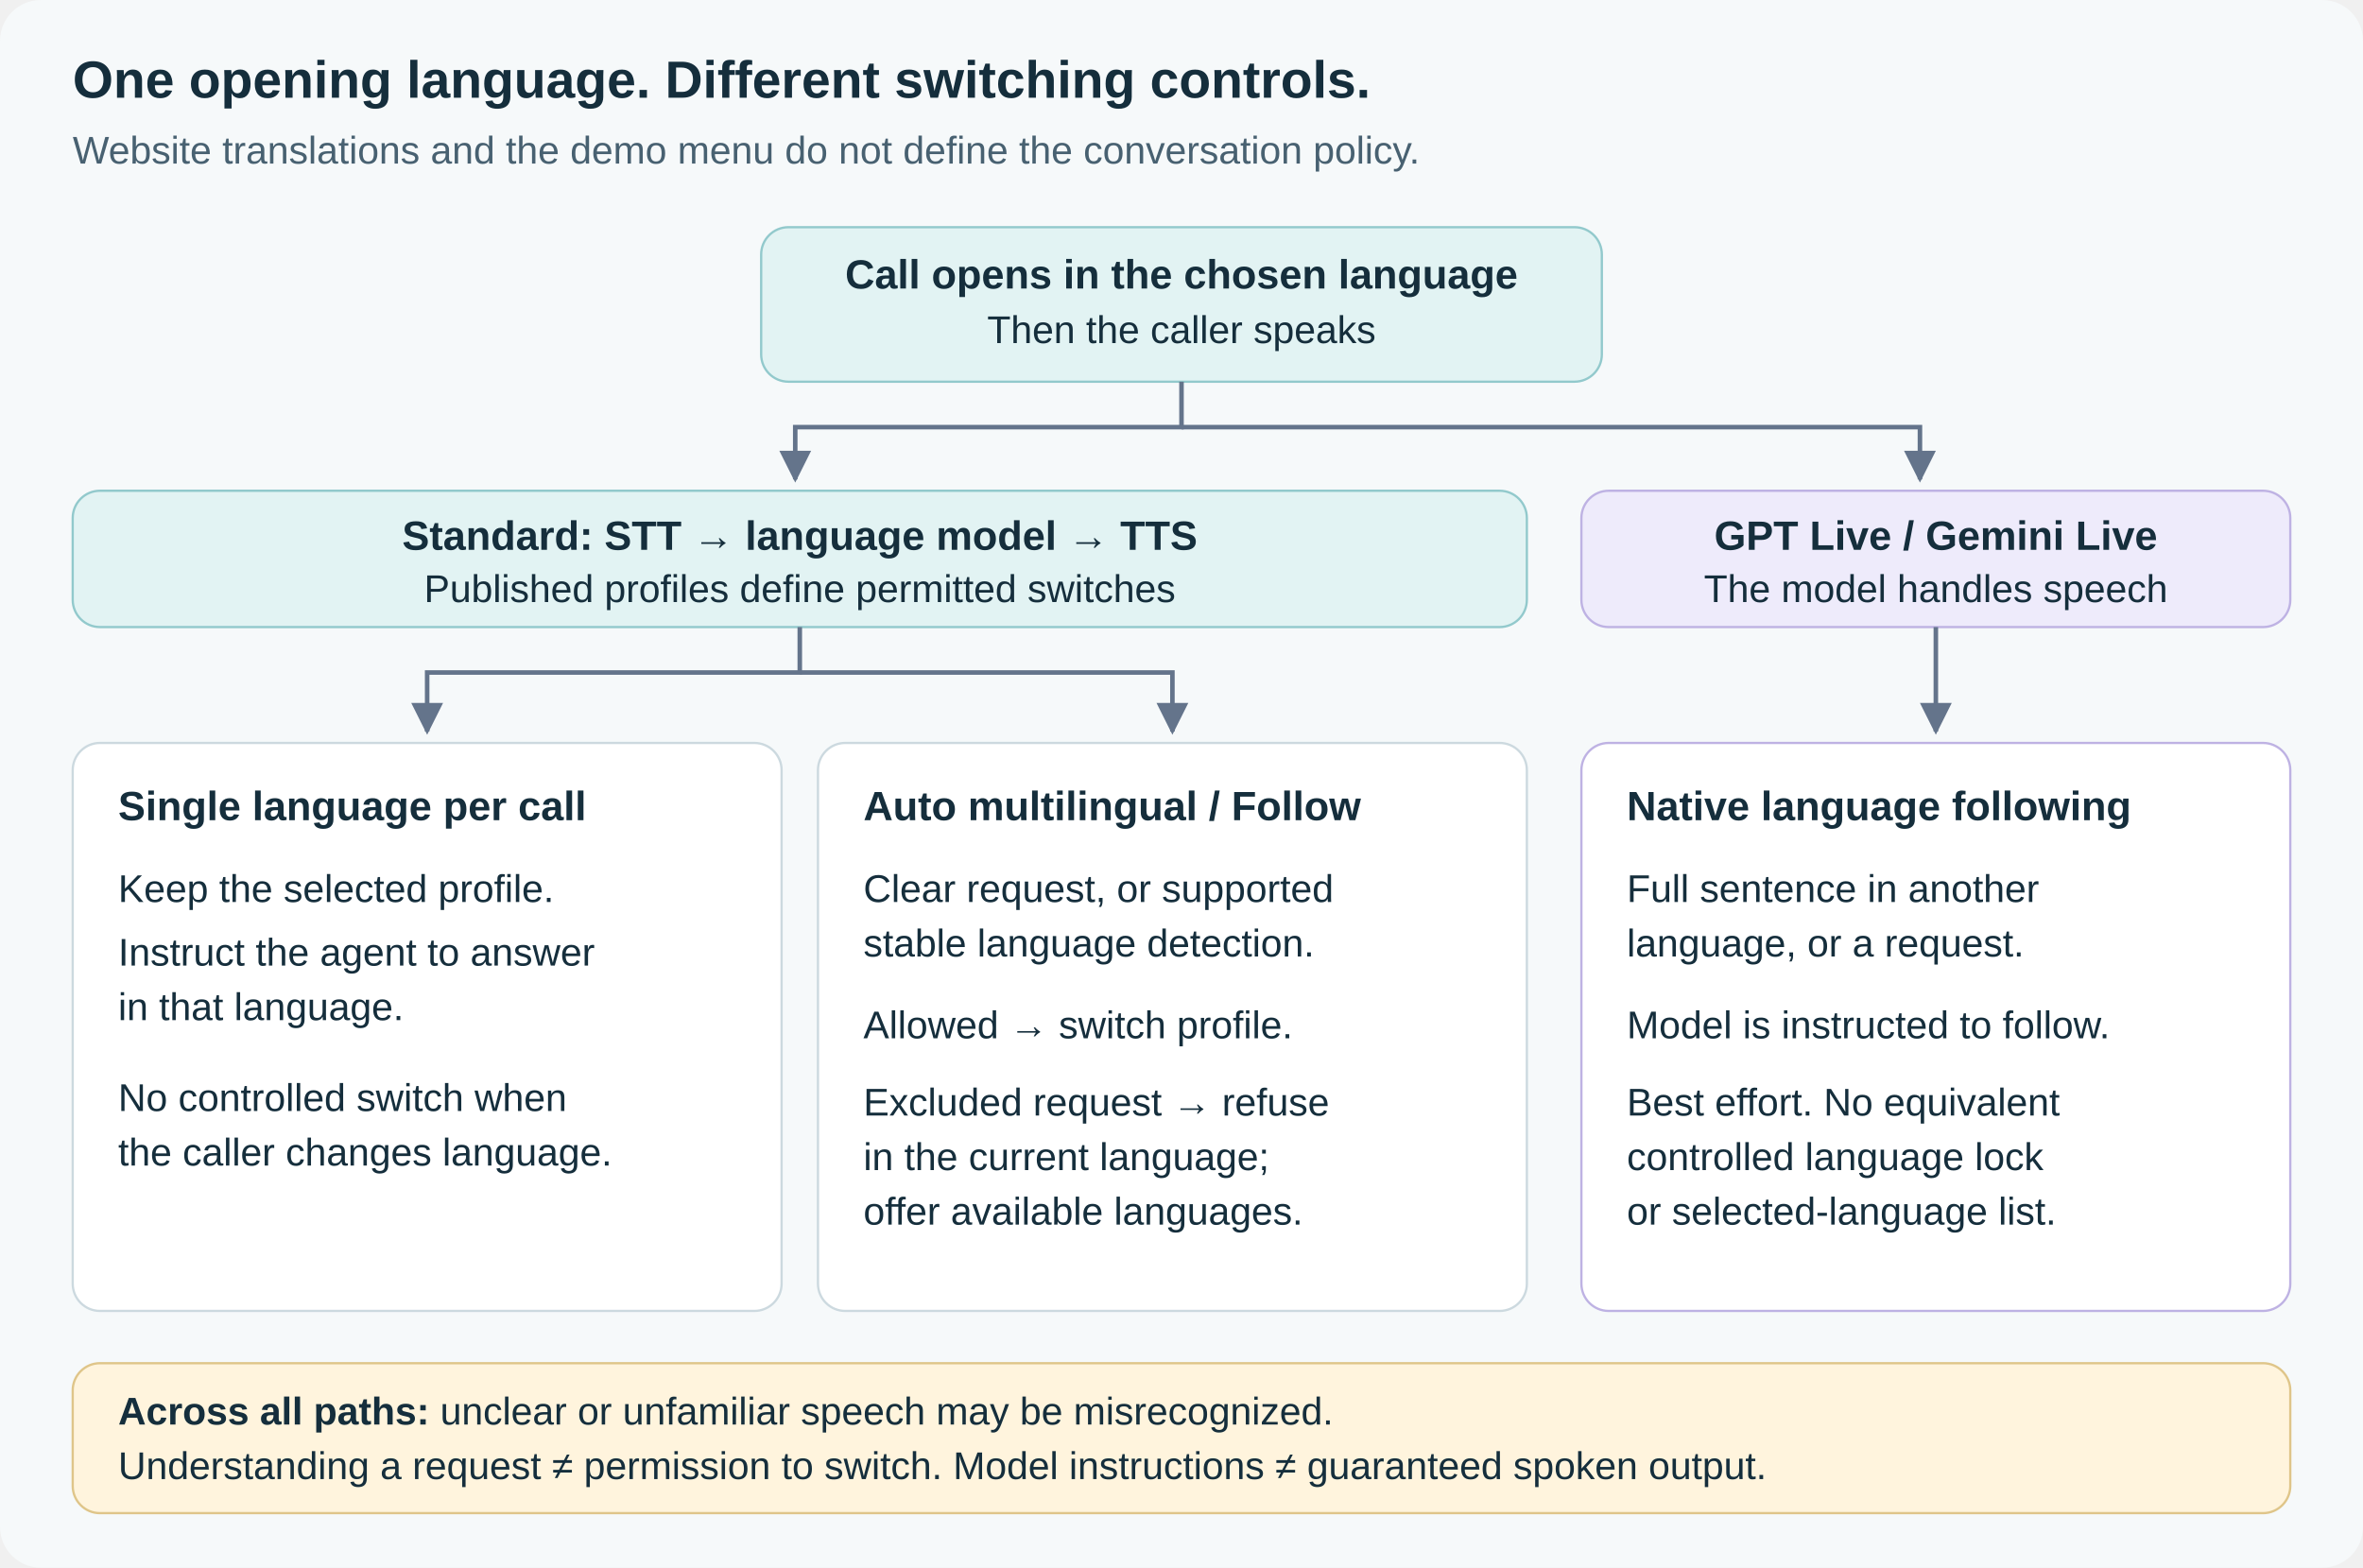
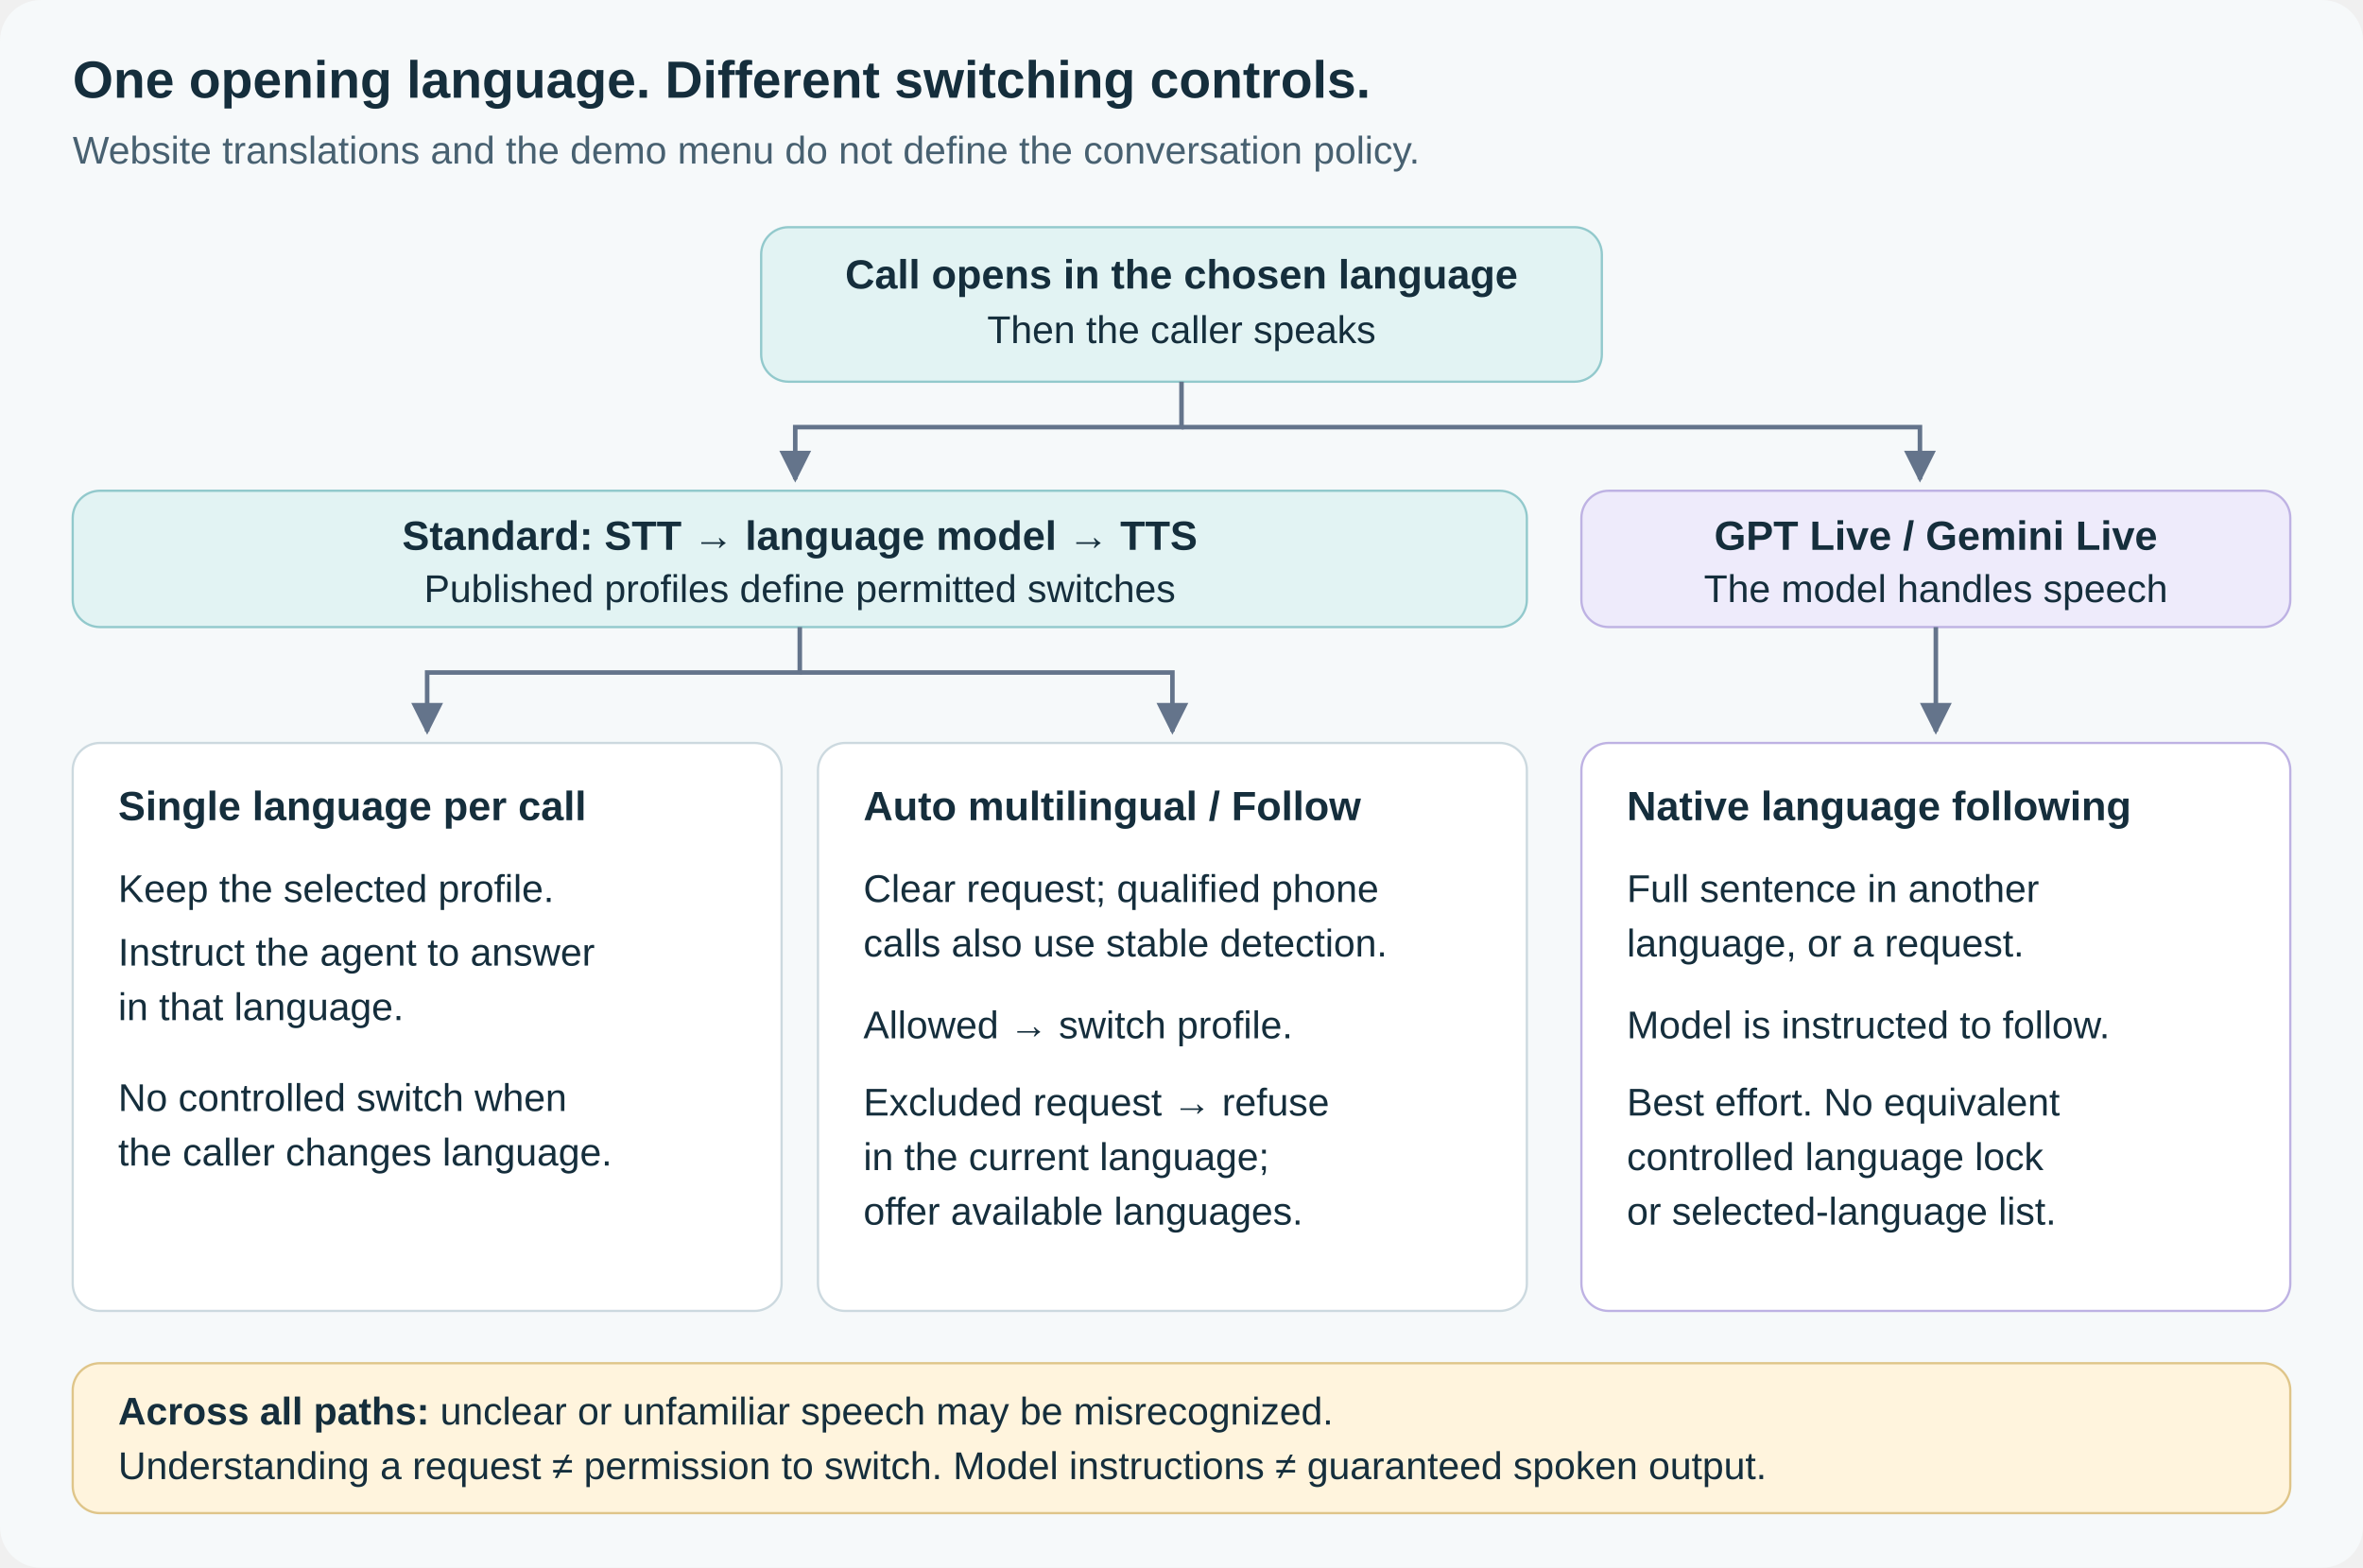
<svg xmlns="http://www.w3.org/2000/svg" width="1040" height="690" viewBox="0 0 1040 690" role="img" aria-labelledby="title desc">
  <defs>
    <marker id="arrow" viewBox="0 0 10 10" refX="9" refY="5" markerWidth="7" markerHeight="7" orient="auto-start-reverse">
      <path d="M0 0 L10 5 L0 10Z" fill="#64748b" />
    </marker>
    <style>
      text { font-family: Arial, Helvetica, sans-serif; fill: #152e3c; }
      .heading { font-size: 23px; font-weight: 700; }
      .label { font-size: 18px; font-weight: 700; }
      .body { font-size: 17px; }
      .muted { fill: #486171; }
      .line { stroke: #64748b; stroke-width: 2; fill: none; marker-end: url(#arrow); }
    </style>
  </defs>
  <rect width="1040" height="690" rx="18" fill="#f6f9fa" />
  <text x="32" y="43" class="heading">One opening language. Different switching controls.</text>
  <text x="32" y="72" class="body muted">Website translations and the demo menu do not define the conversation policy.</text>
  <rect x="335" y="100" width="370" height="68" rx="12" fill="#e2f3f3" stroke="#92c9cc" />
  <text x="520" y="127" text-anchor="middle" class="label">Call opens in the chosen language</text>
  <text x="520" y="151" text-anchor="middle" class="body">Then the caller speaks</text>
  <path d="M520 168 V188 H350 V211" class="line" />
  <path d="M520 188 H845 V211" class="line" />
  <rect x="32" y="216" width="640" height="60" rx="12" fill="#e2f3f3" stroke="#92c9cc" />
  <text x="352" y="242" text-anchor="middle" class="label">Standard: STT → language model → TTS</text>
  <text x="352" y="265" text-anchor="middle" class="body">Published profiles define permitted switches</text>
  <rect x="696" y="216" width="312" height="60" rx="12" fill="#eeebfb" stroke="#beb2e3" />
  <text x="852" y="242" text-anchor="middle" class="label">GPT Live / Gemini Live</text>
  <text x="852" y="265" text-anchor="middle" class="body">The model handles speech</text>
  <path d="M352 276 V296 H188 V322" class="line" />
  <path d="M352 296 H516 V322" class="line" />
  <path d="M852 276 V322" class="line" />
  <rect x="32" y="327" width="312" height="250" rx="12" fill="#fff" stroke="#ccd9df" />
  <text x="52" y="361" class="label">Single language per call</text>
  <text x="52" y="397" class="body">
    <tspan x="52">Keep the selected profile.</tspan>
    <tspan x="52" dy="28">Instruct the agent to answer</tspan>
    <tspan x="52" dy="24">in that language.</tspan>
    <tspan x="52" dy="40">No controlled switch when</tspan>
    <tspan x="52" dy="24">the caller changes language.</tspan>
  </text>
  <rect x="360" y="327" width="312" height="250" rx="12" fill="#fff" stroke="#ccd9df" />
  <text x="380" y="361" class="label">Auto multilingual / Follow</text>
  <text x="380" y="397" class="body">
-     <tspan x="380">Clear request, or supported</tspan>
-     <tspan x="380" dy="24">stable language detection.</tspan>
+     <tspan x="380">Clear request; qualified phone</tspan>
+     <tspan x="380" dy="24">calls also use stable detection.</tspan>
    <tspan x="380" dy="36">Allowed → switch profile.</tspan>
    <tspan x="380" dy="34">Excluded request → refuse</tspan>
    <tspan x="380" dy="24">in the current language;</tspan>
    <tspan x="380" dy="24">offer available languages.</tspan>
  </text>
  <rect x="696" y="327" width="312" height="250" rx="12" fill="#fff" stroke="#beb2e3" />
  <text x="716" y="361" class="label">Native language following</text>
  <text x="716" y="397" class="body">
    <tspan x="716">Full sentence in another</tspan>
    <tspan x="716" dy="24">language, or a request.</tspan>
    <tspan x="716" dy="36">Model is instructed to follow.</tspan>
    <tspan x="716" dy="34">Best effort. No equivalent</tspan>
    <tspan x="716" dy="24">controlled language lock</tspan>
    <tspan x="716" dy="24">or selected-language list.</tspan>
  </text>
  <rect x="32" y="600" width="976" height="66" rx="12" fill="#fff4dd" stroke="#dfc589" />
  <text x="52" y="627" class="body">
    <tspan font-weight="700">Across all paths:</tspan> unclear or unfamiliar speech may be misrecognized.</text>
  <text x="52" y="651" class="body">Understanding a request ≠ permission to switch. Model instructions ≠ guaranteed spoken output.</text>
</svg>
